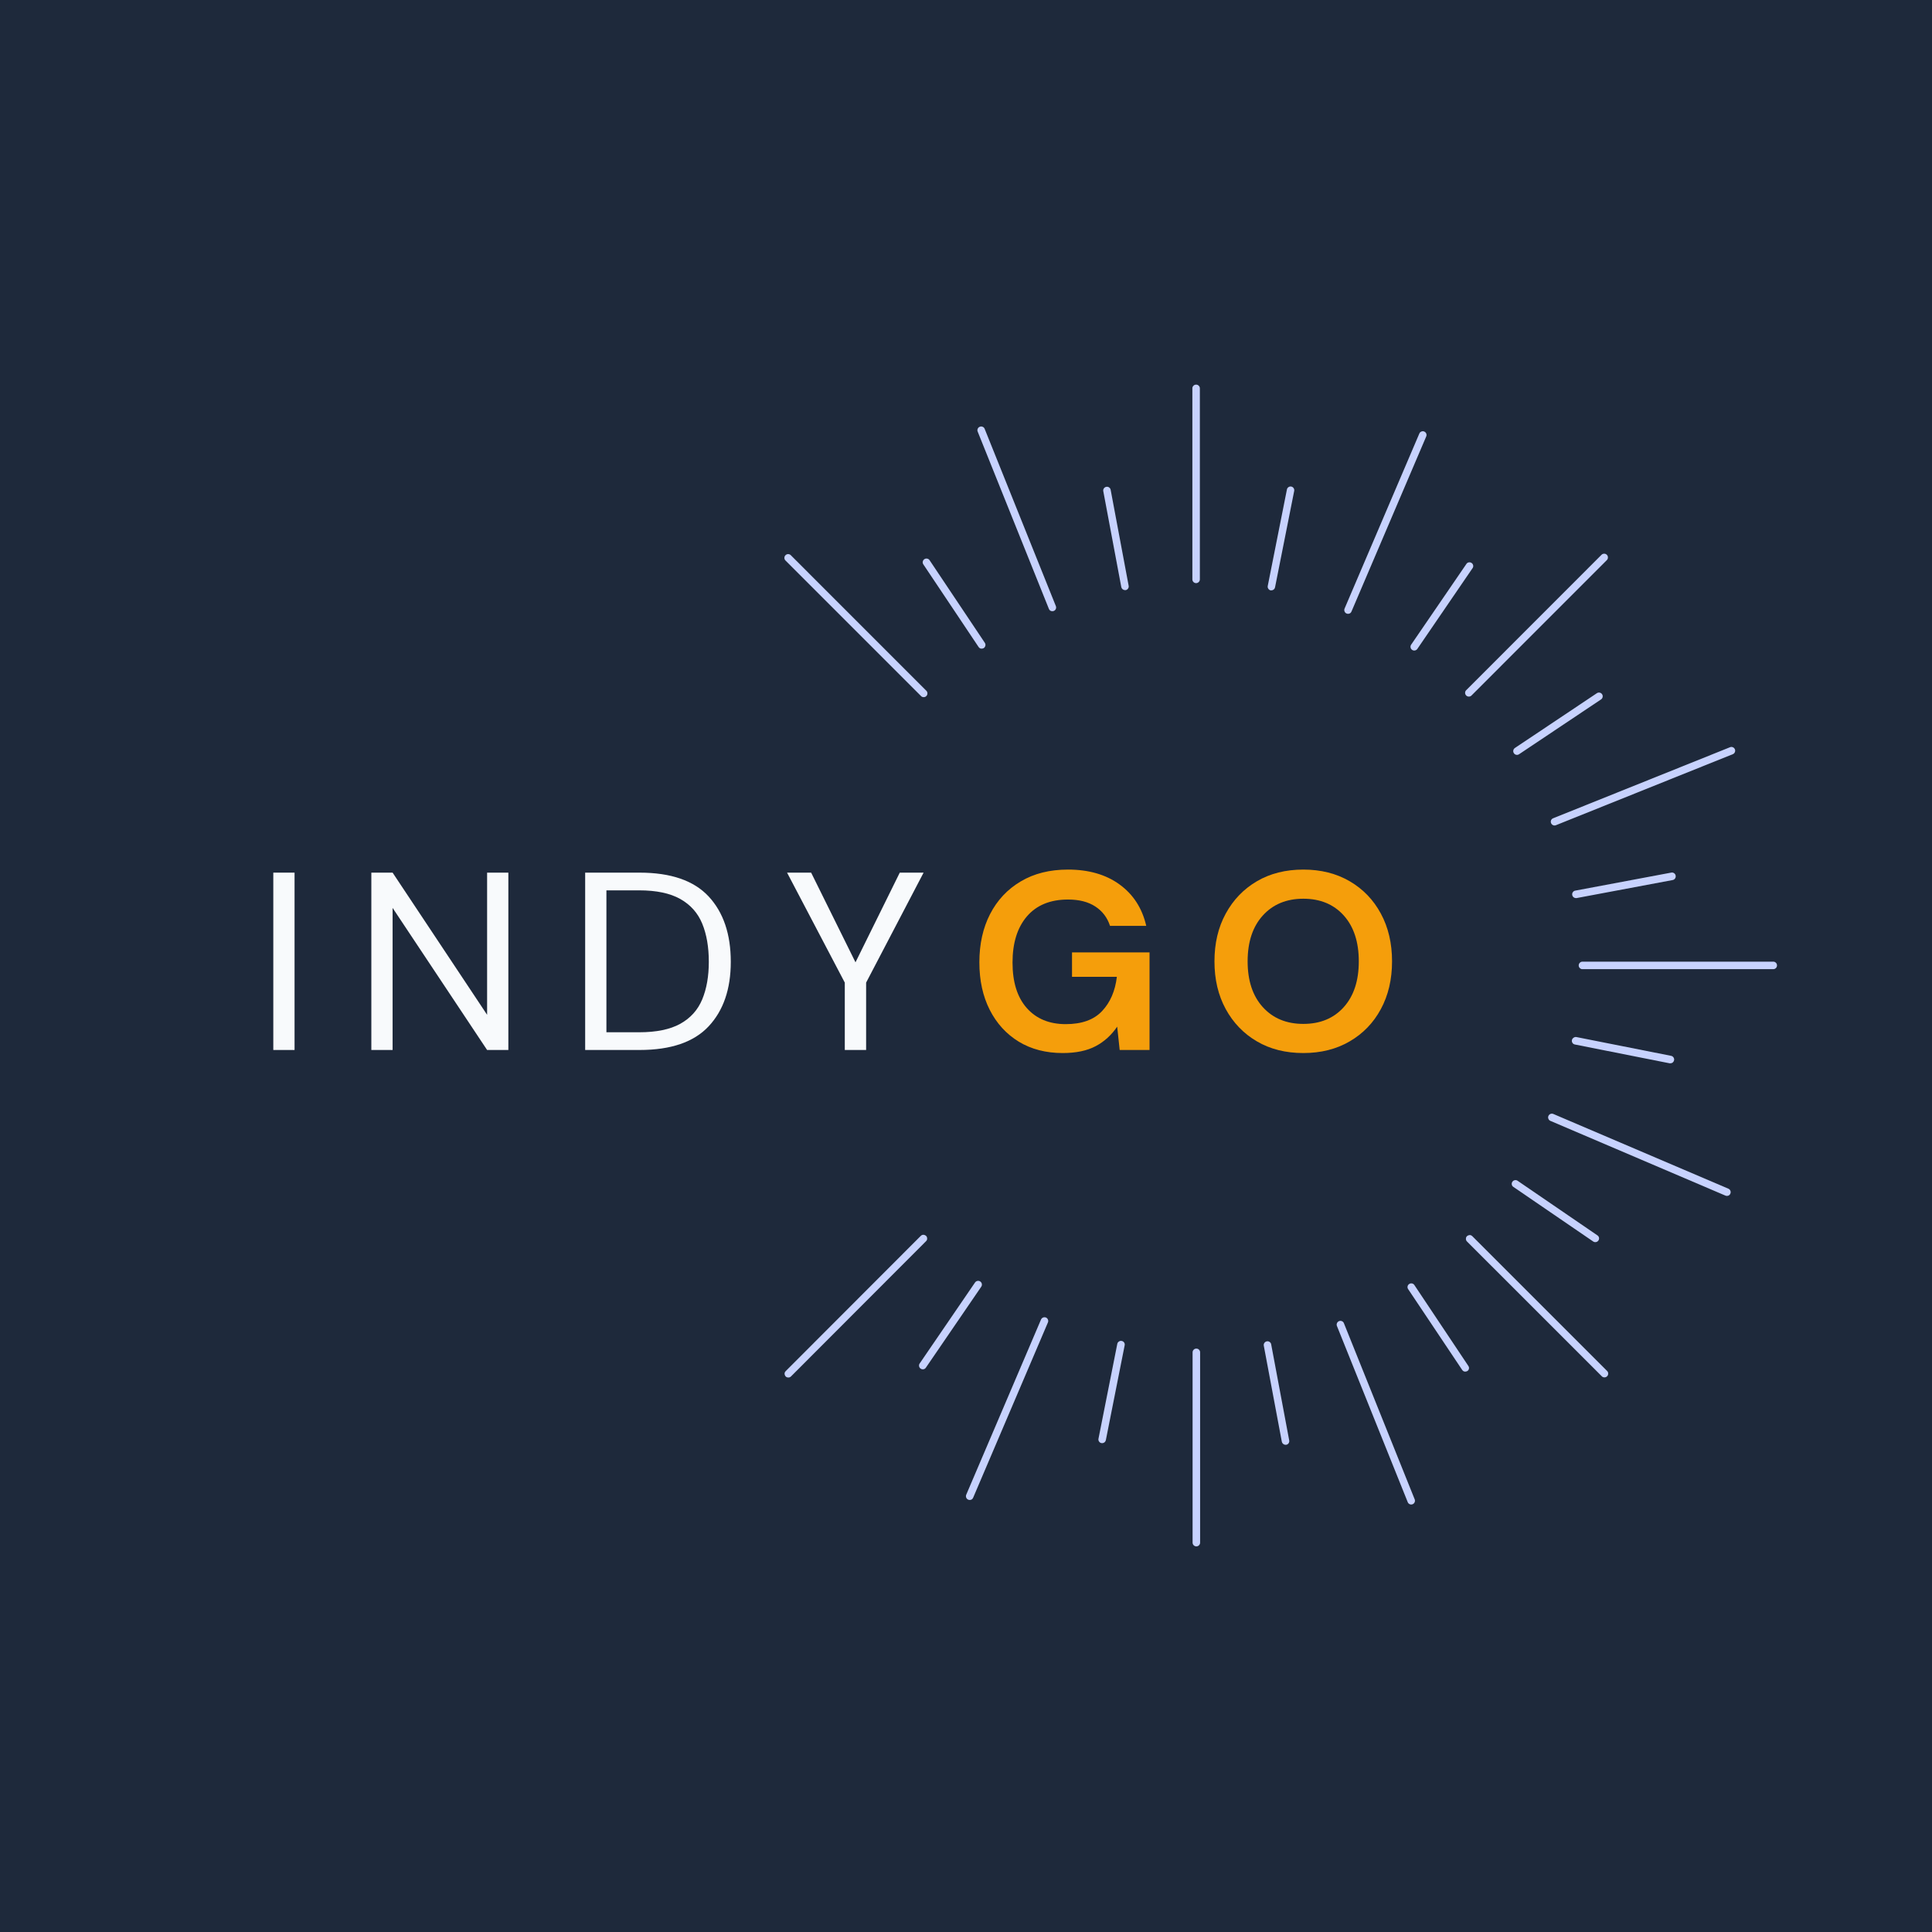
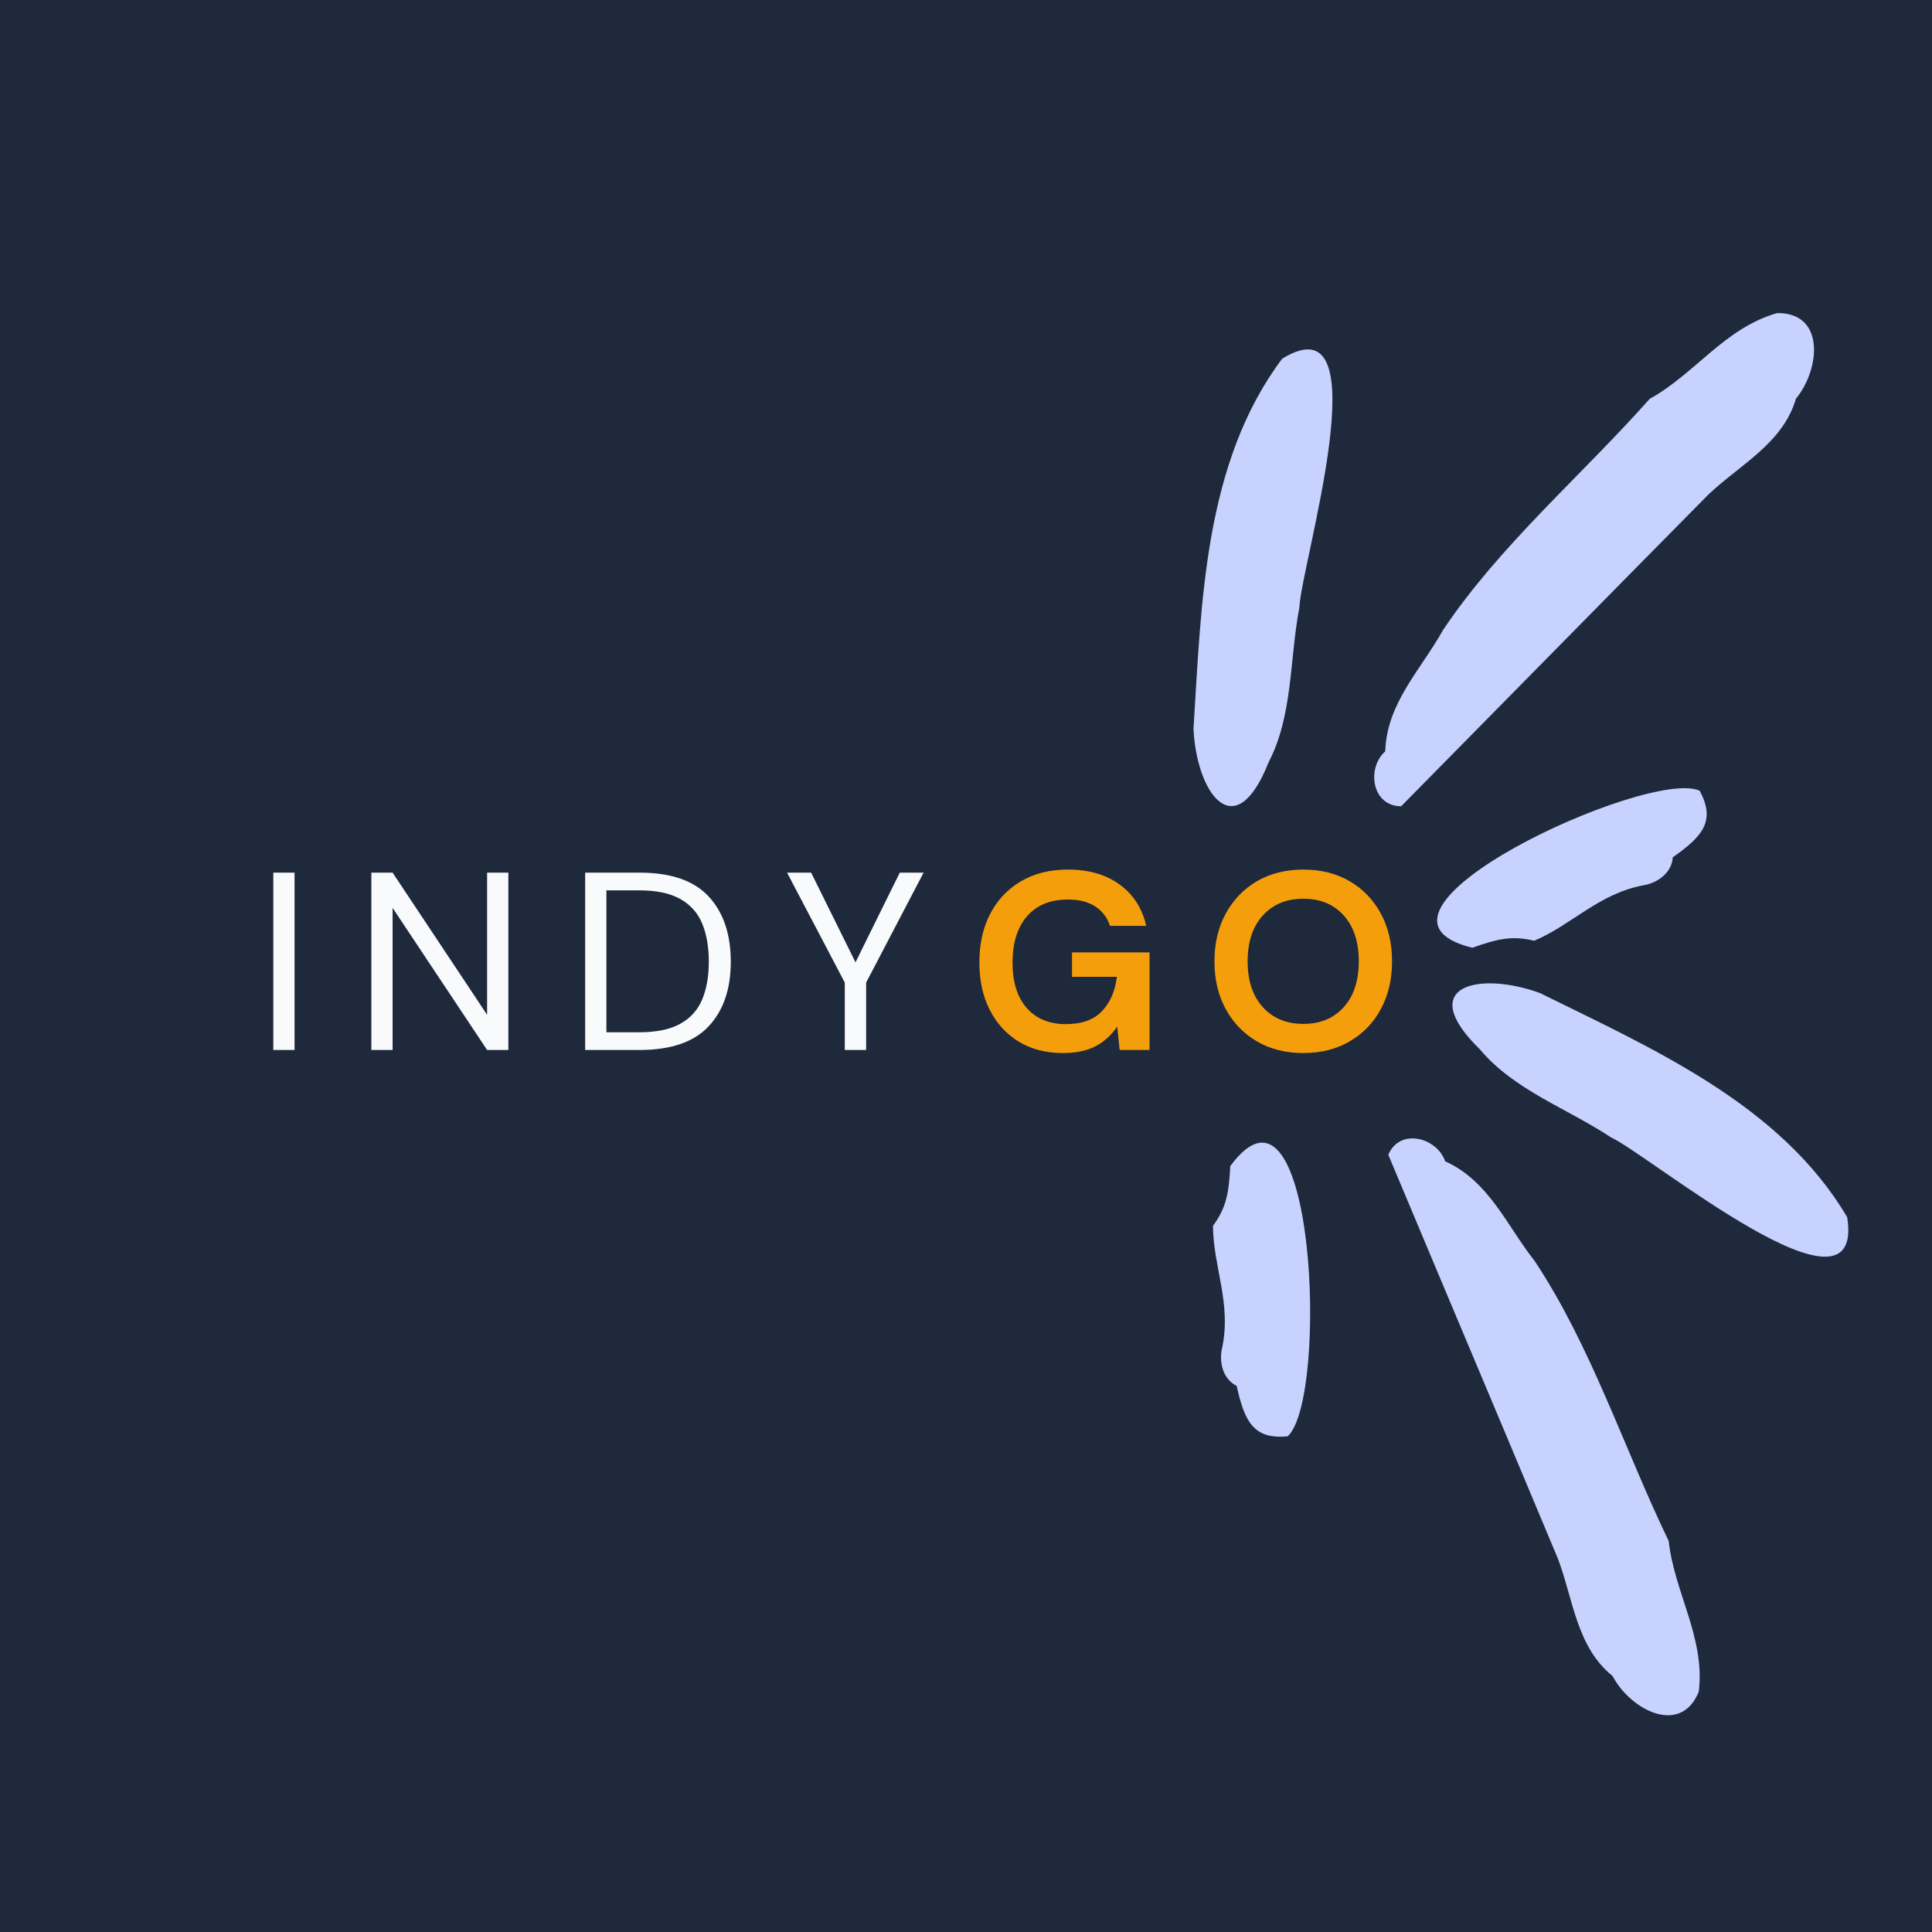
<svg xmlns="http://www.w3.org/2000/svg" width="500" zoomAndPan="magnify" viewBox="0 0 375 375" height="500" preserveAspectRatio="xMidYMid meet" version="1.0">
  <defs>
    <g />
-     <clipPath id="3ac878658d">
-       <path d="M 231 261 L 233 261 L 233 300.258 L 231 300.258 Z M 231 261 " clip-rule="nonzero" />
+     <clipPath id="c6bc5e9b05">
+       <path d="M 288.578 180.371 L 349 180.371 L 349 200.605 L 288.578 200.605 Z M 288.578 180.371 " clip-rule="nonzero" />
    </clipPath>
-     <clipPath id="e0bae20af6">
-       <path d="M 231 74.508 L 233 74.508 L 233 114 L 231 114 Z M 231 74.508 " clip-rule="nonzero" />
+     <clipPath id="93d40cb945">
+       <path d="M 266 60 L 353 60 L 353 157 L 266 157 Z M 266 60 " clip-rule="nonzero" />
    </clipPath>
-     <clipPath id="84aed8deab">
-       <path d="M 306 186 L 344.941 186 L 344.941 189 L 306 189 Z M 306 186 " clip-rule="nonzero" />
+     <clipPath id="a35132e297">
+       <path d="M 239.52 45.426 L 354.762 60.711 L 337.5 190.824 L 222.262 175.535 Z M 239.52 45.426 " clip-rule="nonzero" />
    </clipPath>
-     <clipPath id="ae5dbdb469">
-       <path d="M 152.191 239 L 180 239 L 180 268 L 152.191 268 Z M 152.191 239 " clip-rule="nonzero" />
+     <clipPath id="8251bbf2e5">
+       <path d="M 239.52 45.426 L 354.762 60.711 L 337.5 190.824 L 222.262 175.535 Z M 239.52 45.426 " clip-rule="nonzero" />
    </clipPath>
-     <clipPath id="6b394309da">
-       <path d="M 152.191 107 L 181 107 L 181 136 L 152.191 136 Z M 152.191 107 " clip-rule="nonzero" />
+     <clipPath id="d2058e13e2">
+       <path d="M 231 67 L 259 67 L 259 157 L 231 157 Z M 231 67 " clip-rule="nonzero" />
+     </clipPath>
+     <clipPath id="a28484fbbd">
+       <path d="M 239.52 45.426 L 354.762 60.711 L 337.5 190.824 L 222.262 175.535 Z M 239.52 45.426 " clip-rule="nonzero" />
+     </clipPath>
+     <clipPath id="7441603824">
+       <path d="M 239.52 45.426 L 354.762 60.711 L 337.5 190.824 L 222.262 175.535 Z M 239.52 45.426 " clip-rule="nonzero" />
+     </clipPath>
+     <clipPath id="09b2470658">
+       <path d="M 278 152 L 332 152 L 332 184 L 278 184 Z M 278 152 " clip-rule="nonzero" />
+     </clipPath>
+     <clipPath id="23c2dc4e7a">
+       <path d="M 239.52 45.426 L 354.762 60.711 L 337.5 190.824 L 222.262 175.535 Z M 239.52 45.426 " clip-rule="nonzero" />
+     </clipPath>
+     <clipPath id="549c3fc9ae">
+       <path d="M 239.52 45.426 L 354.762 60.711 L 337.5 190.824 L 222.262 175.535 Z M 239.52 45.426 " clip-rule="nonzero" />
+     </clipPath>
+     <clipPath id="6cd4b51440">
+       <path d="M 269 220 L 330 220 L 330 333 L 269 333 Z M 269 220 " clip-rule="nonzero" />
+     </clipPath>
+     <clipPath id="2f5fa81f39">
+       <path d="M 384.469 236.945 L 326.008 337.426 L 212.562 271.422 L 271.023 170.941 Z M 384.469 236.945 " clip-rule="nonzero" />
+     </clipPath>
+     <clipPath id="5179ff53e0">
+       <path d="M 384.469 236.945 L 326.008 337.426 L 212.562 271.422 L 271.023 170.941 Z M 384.469 236.945 " clip-rule="nonzero" />
+     </clipPath>
+     <clipPath id="985cb8bfdc">
+       <path d="M 281 190 L 359 190 L 359 244 L 281 244 Z M 281 190 " clip-rule="nonzero" />
+     </clipPath>
+     <clipPath id="1c48f22f2e">
+       <path d="M 384.469 236.945 L 326.008 337.426 L 212.562 271.422 L 271.023 170.941 Z M 384.469 236.945 " clip-rule="nonzero" />
+     </clipPath>
+     <clipPath id="4a71a4242c">
+       <path d="M 384.469 236.945 L 326.008 337.426 L 212.562 271.422 L 271.023 170.941 Z M 384.469 236.945 " clip-rule="nonzero" />
+     </clipPath>
+     <clipPath id="82a683c3ae">
+       <path d="M 235 221 L 255 221 L 255 279 L 235 279 Z M 235 221 " clip-rule="nonzero" />
+     </clipPath>
+     <clipPath id="14a297783b">
+       <path d="M 384.469 236.945 L 326.008 337.426 L 212.562 271.422 L 271.023 170.941 Z M 384.469 236.945 " clip-rule="nonzero" />
+     </clipPath>
+     <clipPath id="ce5e2c5e17">
+       <path d="M 384.469 236.945 L 326.008 337.426 L 212.562 271.422 L 271.023 170.941 Z M 384.469 236.945 " clip-rule="nonzero" />
    </clipPath>
  </defs>
  <rect x="-37.5" width="450" fill="#ffffff" y="-37.5" height="450" fill-opacity="1" />
  <rect x="-37.5" width="450" fill="#ffffff" y="-37.5" height="450" fill-opacity="1" />
  <rect x="-37.5" width="450" fill="#1e293b" y="-37.5" height="450" fill-opacity="1" />
  <g fill="#f8fafc" fill-opacity="1">
    <g transform="translate(49.40662, 203.8005)">
      <g>
        <path d="M 3.641 0 L 3.641 -34.422 L 7.766 -34.422 L 7.766 0 Z M 3.641 0 " />
      </g>
    </g>
  </g>
  <g fill="#f8fafc" fill-opacity="1">
    <g transform="translate(68.43711, 203.8005)">
      <g>
        <path d="M 3.641 0 L 3.641 -34.422 L 7.766 -34.422 L 26.109 -6.828 L 26.109 -34.422 L 30.234 -34.422 L 30.234 0 L 26.109 0 L 7.766 -27.578 L 7.766 0 Z M 3.641 0 " />
      </g>
    </g>
  </g>
  <g fill="#f8fafc" fill-opacity="1">
    <g transform="translate(109.9391, 203.8005)">
      <g>
        <path d="M 3.641 0 L 3.641 -34.422 L 14.203 -34.422 C 20.273 -34.422 24.742 -32.879 27.609 -29.797 C 30.473 -26.711 31.906 -22.484 31.906 -17.109 C 31.906 -11.828 30.473 -7.656 27.609 -4.594 C 24.742 -1.531 20.273 0 14.203 0 Z M 7.766 -3.438 L 14.109 -3.438 C 17.453 -3.438 20.113 -3.984 22.094 -5.078 C 24.082 -6.18 25.504 -7.758 26.359 -9.812 C 27.211 -11.863 27.641 -14.297 27.641 -17.109 C 27.641 -19.992 27.211 -22.469 26.359 -24.531 C 25.504 -26.602 24.082 -28.195 22.094 -29.312 C 20.113 -30.426 17.453 -30.984 14.109 -30.984 L 7.766 -30.984 Z M 7.766 -3.438 " />
      </g>
    </g>
  </g>
  <g fill="#f8fafc" fill-opacity="1">
    <g transform="translate(151.7854, 203.8005)">
      <g>
        <path d="M 12.188 0 L 12.188 -13.078 L 0.984 -34.422 L 5.656 -34.422 L 14.266 -17.016 L 22.859 -34.422 L 27.484 -34.422 L 16.328 -13.078 L 16.328 0 Z M 12.188 0 " />
      </g>
    </g>
  </g>
  <g fill="#f59e0b" fill-opacity="1">
    <g transform="translate(187.8754, 203.8005)">
      <g>
        <path d="M 18.391 0.594 C 15.141 0.594 12.301 -0.141 9.875 -1.609 C 7.457 -3.086 5.578 -5.145 4.234 -7.781 C 2.891 -10.426 2.219 -13.504 2.219 -17.016 C 2.219 -20.555 2.91 -23.676 4.297 -26.375 C 5.691 -29.082 7.676 -31.195 10.25 -32.719 C 12.82 -34.25 15.879 -35.016 19.422 -35.016 C 23.453 -35.016 26.797 -34.047 29.453 -32.109 C 32.109 -30.172 33.828 -27.5 34.609 -24.094 L 27.578 -24.094 C 27.055 -25.695 26.109 -26.945 24.734 -27.844 C 23.359 -28.75 21.586 -29.203 19.422 -29.203 C 15.984 -29.203 13.328 -28.113 11.453 -25.938 C 9.586 -23.758 8.656 -20.77 8.656 -16.969 C 8.656 -13.164 9.578 -10.223 11.422 -8.141 C 13.273 -6.055 15.797 -5.016 18.984 -5.016 C 22.098 -5.016 24.445 -5.859 26.031 -7.547 C 27.625 -9.234 28.582 -11.453 28.906 -14.203 L 20.203 -14.203 L 20.203 -18.938 L 35.25 -18.938 L 35.25 0 L 29.453 0 L 28.969 -4.531 C 27.852 -2.883 26.457 -1.617 24.781 -0.734 C 23.113 0.148 20.984 0.594 18.391 0.594 Z M 18.391 0.594 " />
      </g>
    </g>
  </g>
  <g fill="#f59e0b" fill-opacity="1">
    <g transform="translate(233.5078, 203.8005)">
      <g>
        <path d="M 19.469 0.594 C 16.031 0.594 13.023 -0.16 10.453 -1.672 C 7.879 -3.18 5.863 -5.27 4.406 -7.938 C 2.945 -10.613 2.219 -13.703 2.219 -17.203 C 2.219 -20.711 2.945 -23.801 4.406 -26.469 C 5.863 -29.145 7.879 -31.238 10.453 -32.75 C 13.023 -34.258 16.031 -35.016 19.469 -35.016 C 22.883 -35.016 25.883 -34.258 28.469 -32.75 C 31.062 -31.238 33.078 -29.145 34.516 -26.469 C 35.961 -23.801 36.688 -20.711 36.688 -17.203 C 36.688 -13.703 35.961 -10.613 34.516 -7.938 C 33.078 -5.27 31.062 -3.18 28.469 -1.672 C 25.883 -0.16 22.883 0.594 19.469 0.594 Z M 19.469 -5.062 C 22.75 -5.062 25.363 -6.145 27.312 -8.312 C 29.258 -10.477 30.234 -13.441 30.234 -17.203 C 30.234 -20.973 29.258 -23.941 27.312 -26.109 C 25.363 -28.273 22.75 -29.359 19.469 -29.359 C 16.195 -29.359 13.578 -28.273 11.609 -26.109 C 9.641 -23.941 8.656 -20.973 8.656 -17.203 C 8.656 -13.441 9.641 -10.477 11.609 -8.312 C 13.578 -6.145 16.195 -5.062 19.469 -5.062 Z M 19.469 -5.062 " />
      </g>
    </g>
  </g>
-   <g clip-path="url(#3ac878658d)">
-     <path fill="#c7d2fe" d="M 232.211 261.762 C 232.008 261.762 231.836 261.832 231.695 261.973 C 231.551 262.117 231.48 262.289 231.48 262.488 L 231.48 299.422 C 231.484 299.625 231.555 299.793 231.695 299.938 C 231.84 300.078 232.012 300.152 232.211 300.152 C 232.414 300.152 232.582 300.078 232.727 299.938 C 232.867 299.793 232.941 299.625 232.941 299.422 L 232.941 262.488 C 232.941 262.289 232.871 262.117 232.727 261.973 C 232.586 261.832 232.414 261.762 232.211 261.762 Z M 232.211 261.762 " fill-opacity="1" fill-rule="nonzero" />
+   <g clip-path="url(#c6bc5e9b05)">
+     <path fill="#1e293b" d="M 288.578 180.371 L 348.344 180.371 L 348.344 201.465 L 288.578 201.465 Z M 288.578 180.371 " fill-opacity="1" fill-rule="nonzero" />
  </g>
-   <g clip-path="url(#e0bae20af6)">
-     <path fill="#c7d2fe" d="M 232.16 113.184 C 232.363 113.18 232.535 113.109 232.676 112.969 C 232.82 112.824 232.891 112.652 232.891 112.453 L 232.891 75.445 C 232.906 75.23 232.844 75.047 232.699 74.891 C 232.555 74.734 232.375 74.656 232.164 74.656 C 231.949 74.656 231.773 74.734 231.629 74.891 C 231.484 75.047 231.418 75.23 231.438 75.445 L 231.438 112.453 C 231.438 112.652 231.508 112.824 231.648 112.969 C 231.789 113.109 231.961 113.18 232.16 113.184 Z M 232.16 113.184 " fill-opacity="1" fill-rule="nonzero" />
+   <g clip-path="url(#93d40cb945)">
+     <g clip-path="url(#a35132e297)">
+       <g clip-path="url(#8251bbf2e5)">
+         <path fill="#c7d2fe" d="M 271.961 156.496 C 266.309 156.504 265.172 149.168 268.879 145.824 C 269.168 136.441 275.793 130.012 280.074 122.316 C 291.094 105.852 306.977 92.305 320.215 77.41 C 329.016 72.551 334.773 63.652 344.945 60.77 C 354.352 60.66 353.277 71.734 348.59 77.383 C 346.094 85.996 337.781 90.164 331.688 95.902 C 311.789 116.023 291.863 136.336 271.961 156.496 Z M 271.961 156.496 " fill-opacity="1" fill-rule="nonzero" />
+       </g>
+     </g>
  </g>
-   <g clip-path="url(#84aed8deab)">
-     <path fill="#c7d2fe" d="M 344.18 186.66 L 307.211 186.66 C 307 186.645 306.816 186.707 306.66 186.852 C 306.504 186.996 306.426 187.176 306.426 187.387 C 306.426 187.602 306.504 187.777 306.66 187.922 C 306.816 188.066 307 188.133 307.211 188.113 L 344.184 188.113 C 344.387 188.113 344.559 188.043 344.703 187.902 C 344.844 187.758 344.914 187.586 344.914 187.387 C 344.914 187.184 344.844 187.012 344.703 186.871 C 344.559 186.727 344.387 186.656 344.184 186.656 Z M 344.18 186.66 " fill-opacity="1" fill-rule="nonzero" />
+   <g clip-path="url(#d2058e13e2)">
+     <g clip-path="url(#a28484fbbd)">
+       <g clip-path="url(#7441603824)">
+         <path fill="#c7d2fe" d="M 248.863 69.625 C 268.496 57.535 252.488 109.793 252.211 117.898 C 250.281 127.945 250.988 138.82 246.23 147.973 C 239.66 164.508 232.234 153.898 231.656 141.445 C 233.211 117.137 233.633 89.961 248.863 69.625 Z M 248.863 69.625 " fill-opacity="1" fill-rule="nonzero" />
+       </g>
+     </g>
  </g>
-   <g clip-path="url(#ae5dbdb469)">
-     <path fill="#c7d2fe" d="M 179.961 240.402 C 179.961 240.078 179.809 239.855 179.512 239.734 C 179.215 239.609 178.949 239.66 178.719 239.887 L 152.504 266.133 C 152.277 266.363 152.223 266.625 152.348 266.926 C 152.469 267.223 152.695 267.375 153.016 267.375 C 153.219 267.375 153.387 267.305 153.531 267.164 L 179.75 240.91 C 179.895 240.77 179.965 240.602 179.961 240.402 Z M 179.961 240.402 " fill-opacity="1" fill-rule="nonzero" />
+   <g clip-path="url(#09b2470658)">
+     <g clip-path="url(#23c2dc4e7a)">
+       <g clip-path="url(#549c3fc9ae)">
+         <path fill="#c7d2fe" d="M 329.898 153.48 C 333.164 159.465 330.258 162.473 324.684 166.402 C 324.527 169.379 321.715 171.398 318.988 171.836 C 310.258 173.473 305.121 179.5 297.785 182.602 C 293.508 181.555 290.672 182.215 285.785 183.961 C 258.73 177.34 320.039 148.938 329.898 153.48 Z M 329.898 153.48 " fill-opacity="1" fill-rule="nonzero" />
+       </g>
+     </g>
  </g>
-   <path fill="#c7d2fe" d="M 284.59 134.996 C 284.73 135.137 284.902 135.207 285.105 135.207 C 285.305 135.207 285.477 135.137 285.617 134.996 L 311.871 108.73 C 312.02 108.59 312.098 108.418 312.098 108.211 C 312.102 108.008 312.031 107.832 311.887 107.684 C 311.738 107.539 311.562 107.469 311.359 107.473 C 311.152 107.477 310.98 107.551 310.84 107.699 L 284.59 133.965 C 284.449 134.105 284.375 134.277 284.375 134.48 C 284.375 134.68 284.449 134.852 284.59 134.996 Z M 284.59 134.996 " fill-opacity="1" fill-rule="nonzero" />
-   <g clip-path="url(#6b394309da)">
-     <path fill="#c7d2fe" d="M 178.734 135.066 C 178.871 135.227 179.047 135.312 179.258 135.316 C 179.473 135.324 179.652 135.254 179.801 135.105 C 179.949 134.953 180.02 134.773 180.012 134.562 C 180.004 134.348 179.922 134.176 179.762 134.035 L 153.48 107.75 C 153.336 107.617 153.168 107.551 152.969 107.551 C 152.773 107.555 152.605 107.625 152.465 107.766 C 152.324 107.906 152.254 108.074 152.25 108.27 C 152.246 108.469 152.312 108.637 152.449 108.781 Z M 178.734 135.066 " fill-opacity="1" fill-rule="nonzero" />
+   <g clip-path="url(#6cd4b51440)">
+     <g clip-path="url(#2f5fa81f39)">
+       <g clip-path="url(#5179ff53e0)">
+         <path fill="#c7d2fe" d="M 269.469 224.141 C 271.637 218.922 278.848 220.695 280.504 225.402 C 289.055 229.281 292.438 237.867 297.895 244.785 C 308.852 261.293 315.238 281.164 323.891 299.113 C 324.992 309.109 330.988 317.848 329.734 328.344 C 326.219 337.066 316.406 331.816 313 325.316 C 306.008 319.695 305.363 310.422 302.41 302.586 C 291.496 276.48 280.414 250.27 269.469 224.141 Z M 269.469 224.141 " fill-opacity="1" fill-rule="nonzero" />
+       </g>
+     </g>
  </g>
-   <path fill="#c7d2fe" d="M 285.773 239.941 C 285.543 239.715 285.281 239.664 284.98 239.789 C 284.68 239.91 284.531 240.137 284.531 240.461 C 284.531 240.66 284.602 240.832 284.742 240.973 L 310.871 267.098 C 311.008 267.258 311.184 267.34 311.395 267.348 C 311.609 267.355 311.789 267.285 311.938 267.133 C 312.086 266.984 312.156 266.801 312.148 266.59 C 312.141 266.379 312.059 266.203 311.898 266.066 Z M 285.773 239.941 " fill-opacity="1" fill-rule="nonzero" />
-   <path fill="#c7d2fe" d="M 301.062 159.207 C 301.016 159.32 301 159.438 301.008 159.559 C 301.02 159.684 301.059 159.793 301.129 159.895 C 301.195 160 301.281 160.078 301.391 160.137 C 301.496 160.195 301.613 160.227 301.734 160.227 C 301.828 160.227 301.918 160.207 302.004 160.172 L 336.383 146.367 C 336.555 146.285 336.676 146.152 336.742 145.973 C 336.812 145.797 336.812 145.617 336.742 145.441 C 336.668 145.266 336.547 145.133 336.375 145.051 C 336.203 144.973 336.023 144.957 335.844 145.016 L 301.465 158.824 C 301.277 158.898 301.145 159.027 301.062 159.207 Z M 301.062 159.207 " fill-opacity="1" fill-rule="nonzero" />
-   <path fill="#c7d2fe" d="M 191.121 83.238 C 191.047 83.051 190.918 82.918 190.73 82.84 C 190.547 82.762 190.359 82.758 190.176 82.836 C 189.988 82.906 189.852 83.035 189.773 83.223 C 189.695 83.406 189.691 83.594 189.77 83.781 L 203.59 118.184 C 203.715 118.484 203.938 118.633 204.266 118.633 C 204.359 118.633 204.449 118.613 204.539 118.582 C 204.727 118.508 204.859 118.375 204.938 118.191 C 205.012 118.004 205.012 117.82 204.938 117.633 Z M 191.121 83.238 " fill-opacity="1" fill-rule="nonzero" />
-   <path fill="#c7d2fe" d="M 260.836 256.797 C 260.754 256.621 260.625 256.5 260.445 256.43 C 260.266 256.355 260.082 256.359 259.906 256.43 C 259.727 256.504 259.594 256.629 259.516 256.805 C 259.434 256.98 259.426 257.16 259.484 257.34 L 273.258 291.613 C 273.34 291.785 273.473 291.902 273.648 291.973 C 273.828 292.043 274.008 292.039 274.184 291.969 C 274.359 291.898 274.492 291.777 274.57 291.605 C 274.652 291.43 274.664 291.254 274.609 291.07 Z M 260.836 256.797 " fill-opacity="1" fill-rule="nonzero" />
-   <path fill="#c7d2fe" d="M 335.473 230.723 L 301.5 216.219 C 301.316 216.141 301.129 216.141 300.941 216.215 C 300.758 216.293 300.625 216.422 300.547 216.605 C 300.465 216.793 300.465 216.977 300.547 217.16 C 300.617 217.348 300.746 217.484 300.934 217.562 L 334.906 232.066 C 335 232.102 335.094 232.121 335.195 232.125 C 335.52 232.121 335.742 231.973 335.867 231.672 C 335.941 231.488 335.941 231.305 335.867 231.121 C 335.789 230.934 335.66 230.801 335.473 230.723 Z M 335.473 230.723 " fill-opacity="1" fill-rule="nonzero" />
-   <path fill="#c7d2fe" d="M 261.363 119.082 C 261.457 119.121 261.555 119.141 261.652 119.141 C 261.977 119.141 262.199 118.988 262.324 118.691 L 276.828 84.719 C 276.906 84.531 276.91 84.348 276.836 84.16 C 276.758 83.973 276.629 83.84 276.445 83.762 C 276.258 83.684 276.074 83.684 275.887 83.762 C 275.699 83.836 275.566 83.969 275.492 84.152 L 260.98 118.125 C 260.902 118.309 260.902 118.496 260.977 118.68 C 261.051 118.867 261.18 119.004 261.363 119.082 Z M 261.363 119.082 " fill-opacity="1" fill-rule="nonzero" />
-   <path fill="#c7d2fe" d="M 203.023 255.734 C 202.836 255.656 202.648 255.656 202.465 255.73 C 202.277 255.805 202.145 255.934 202.062 256.117 L 187.543 290.129 C 187.469 290.316 187.469 290.504 187.543 290.688 C 187.621 290.875 187.75 291.008 187.938 291.086 C 188.027 291.125 188.121 291.145 188.219 291.145 C 188.543 291.141 188.766 290.992 188.891 290.695 L 203.406 256.676 C 203.477 256.492 203.477 256.309 203.402 256.125 C 203.328 255.945 203.203 255.812 203.023 255.734 Z M 203.023 255.734 " fill-opacity="1" fill-rule="nonzero" />
-   <path fill="#c7d2fe" d="M 217.723 260.277 C 217.531 260.238 217.348 260.273 217.184 260.387 C 217.016 260.492 216.91 260.641 216.867 260.836 L 213.215 279.25 C 213.172 279.449 213.211 279.629 213.324 279.797 C 213.469 280.012 213.668 280.117 213.926 280.117 C 214.102 280.117 214.254 280.062 214.391 279.953 C 214.523 279.844 214.609 279.703 214.645 279.531 L 218.297 261.121 C 218.336 260.922 218.301 260.742 218.188 260.574 C 218.074 260.414 217.918 260.316 217.723 260.277 Z M 217.723 260.277 " fill-opacity="1" fill-rule="nonzero" />
-   <path fill="#c7d2fe" d="M 250.645 94.441 C 250.445 94.402 250.266 94.438 250.098 94.551 C 249.93 94.664 249.828 94.816 249.789 95.012 L 246.07 113.73 C 246.031 113.93 246.066 114.109 246.18 114.277 C 246.289 114.441 246.438 114.547 246.629 114.586 C 246.68 114.594 246.727 114.594 246.773 114.586 C 246.949 114.586 247.102 114.531 247.234 114.422 C 247.367 114.312 247.453 114.172 247.484 114.004 L 251.203 95.285 C 251.238 95.09 251.199 94.914 251.094 94.75 C 250.984 94.586 250.836 94.484 250.645 94.441 Z M 250.645 94.441 " fill-opacity="1" fill-rule="nonzero" />
-   <path fill="#c7d2fe" d="M 305.422 201.43 C 305.258 201.539 305.152 201.688 305.109 201.879 C 305.07 202.074 305.105 202.258 305.215 202.426 C 305.324 202.59 305.473 202.691 305.668 202.734 L 324.082 206.387 C 324.129 206.395 324.18 206.395 324.227 206.387 C 324.398 206.387 324.555 206.332 324.688 206.219 C 324.82 206.109 324.902 205.969 324.938 205.797 C 324.977 205.602 324.941 205.418 324.828 205.254 C 324.723 205.09 324.57 204.984 324.379 204.941 L 305.969 201.289 C 305.766 201.258 305.586 201.305 305.422 201.43 Z M 305.422 201.43 " fill-opacity="1" fill-rule="nonzero" />
-   <path fill="#c7d2fe" d="M 310.961 134.746 C 310.848 134.582 310.695 134.477 310.496 134.438 C 310.301 134.398 310.117 134.438 309.949 134.551 L 294.039 145.184 C 293.875 145.297 293.773 145.453 293.734 145.648 C 293.695 145.848 293.73 146.027 293.844 146.195 C 293.953 146.363 294.109 146.469 294.305 146.508 C 294.504 146.547 294.684 146.508 294.852 146.395 L 310.762 135.758 C 310.93 135.645 311.031 135.492 311.07 135.293 C 311.109 135.098 311.074 134.914 310.961 134.746 Z M 310.961 134.746 " fill-opacity="1" fill-rule="nonzero" />
-   <path fill="#c7d2fe" d="M 189.941 125.578 C 190.121 125.844 190.371 125.949 190.688 125.887 C 191.004 125.824 191.195 125.633 191.262 125.316 C 191.301 125.117 191.266 124.934 191.152 124.766 L 180.414 108.711 C 180.297 108.555 180.145 108.457 179.953 108.426 C 179.758 108.391 179.582 108.43 179.422 108.535 C 179.258 108.645 179.156 108.793 179.113 108.984 C 179.07 109.176 179.102 109.355 179.203 109.52 Z M 189.941 125.578 " fill-opacity="1" fill-rule="nonzero" />
-   <path fill="#c7d2fe" d="M 274.531 249.43 C 274.422 249.262 274.266 249.156 274.07 249.117 C 273.871 249.078 273.691 249.113 273.523 249.227 C 273.355 249.332 273.254 249.484 273.211 249.676 C 273.172 249.871 273.207 250.055 273.32 250.219 L 283.816 265.914 C 283.992 266.168 284.234 266.27 284.543 266.215 C 284.848 266.164 285.043 265.984 285.121 265.684 C 285.16 265.488 285.125 265.305 285.012 265.137 Z M 274.531 249.43 " fill-opacity="1" fill-rule="nonzero" />
-   <path fill="#c7d2fe" d="M 325.242 169.949 C 325.207 169.754 325.102 169.598 324.938 169.484 C 324.773 169.371 324.59 169.332 324.391 169.371 L 305.75 172.871 C 305.562 172.906 305.418 172.996 305.305 173.148 C 305.191 173.297 305.145 173.465 305.16 173.652 C 305.176 173.836 305.254 173.992 305.391 174.121 C 305.531 174.246 305.691 174.312 305.879 174.316 L 306.016 174.316 L 324.664 170.816 C 324.863 170.777 325.02 170.672 325.133 170.504 C 325.246 170.336 325.281 170.148 325.242 169.949 Z M 325.242 169.949 " fill-opacity="1" fill-rule="nonzero" />
-   <path fill="#c7d2fe" d="M 215.57 95.035 C 215.523 94.848 215.422 94.703 215.258 94.598 C 215.098 94.492 214.918 94.457 214.73 94.492 C 214.539 94.527 214.387 94.625 214.273 94.781 C 214.16 94.938 214.113 95.109 214.141 95.301 L 217.641 113.945 C 217.672 114.113 217.758 114.258 217.891 114.367 C 218.027 114.48 218.18 114.535 218.355 114.539 C 218.398 114.543 218.445 114.543 218.492 114.539 C 218.688 114.504 218.844 114.402 218.957 114.234 C 219.07 114.07 219.109 113.891 219.07 113.691 Z M 215.57 95.035 " fill-opacity="1" fill-rule="nonzero" />
-   <path fill="#c7d2fe" d="M 246.742 260.973 C 246.715 260.766 246.617 260.602 246.445 260.48 C 246.277 260.359 246.09 260.316 245.883 260.355 C 245.68 260.395 245.52 260.5 245.406 260.676 C 245.293 260.852 245.262 261.039 245.309 261.242 L 248.801 279.836 C 248.836 280.008 248.918 280.148 249.055 280.258 C 249.188 280.371 249.344 280.43 249.52 280.43 C 249.562 280.434 249.609 280.434 249.652 280.43 C 249.852 280.395 250.008 280.293 250.121 280.129 C 250.234 279.961 250.273 279.781 250.234 279.582 Z M 246.742 260.973 " fill-opacity="1" fill-rule="nonzero" />
-   <path fill="#c7d2fe" d="M 293.551 229.379 C 293.438 229.547 293.398 229.727 293.438 229.926 C 293.477 230.117 293.578 230.27 293.742 230.375 L 309.238 240.973 C 309.406 241.086 309.586 241.125 309.785 241.086 C 309.98 241.047 310.137 240.945 310.25 240.781 C 310.363 240.617 310.402 240.434 310.367 240.234 C 310.324 240.043 310.223 239.895 310.059 239.785 L 294.582 229.199 C 294.414 229.078 294.23 229.035 294.027 229.07 C 293.824 229.105 293.664 229.211 293.551 229.379 Z M 293.551 229.379 " fill-opacity="1" fill-rule="nonzero" />
-   <path fill="#c7d2fe" d="M 274.094 126.141 C 274.262 126.254 274.441 126.289 274.641 126.254 C 274.836 126.215 274.992 126.117 275.109 125.949 L 285.863 110.219 C 285.953 110.055 285.977 109.883 285.934 109.703 C 285.891 109.52 285.789 109.379 285.637 109.273 C 285.484 109.168 285.316 109.125 285.133 109.148 C 284.945 109.172 284.793 109.254 284.672 109.395 L 273.906 125.125 C 273.789 125.293 273.75 125.477 273.789 125.672 C 273.824 125.871 273.926 126.027 274.094 126.141 Z M 274.094 126.141 " fill-opacity="1" fill-rule="nonzero" />
-   <path fill="#c7d2fe" d="M 190.57 249.188 C 190.531 249 190.43 248.848 190.27 248.738 C 190.102 248.625 189.922 248.59 189.723 248.625 C 189.527 248.664 189.371 248.762 189.254 248.93 L 178.508 264.648 C 178.395 264.812 178.355 264.996 178.395 265.191 C 178.434 265.391 178.535 265.543 178.703 265.656 C 178.824 265.742 178.961 265.785 179.113 265.785 C 179.367 265.785 179.566 265.68 179.711 265.465 L 190.457 249.754 C 190.578 249.582 190.613 249.395 190.57 249.188 Z M 190.57 249.188 " fill-opacity="1" fill-rule="nonzero" />
+   <g clip-path="url(#985cb8bfdc)">
+     <g clip-path="url(#1c48f22f2e)">
+       <g clip-path="url(#4a71a4242c)">
+         <path fill="#c7d2fe" d="M 358.539 236.258 C 362.145 259.027 320.07 224.145 312.691 220.766 C 304.164 215.117 293.855 211.586 287.238 203.672 C 274.504 191.246 287.152 188.473 298.871 192.734 C 320.711 203.523 345.629 214.371 358.539 236.258 Z M 358.539 236.258 " fill-opacity="1" fill-rule="nonzero" />
+       </g>
+     </g>
+   </g>
+   <g clip-path="url(#82a683c3ae)">
+     <g clip-path="url(#14a297783b)">
+       <g clip-path="url(#ce5e2c5e17)">
+         <path fill="#c7d2fe" d="M 249.953 278.777 C 243.176 279.488 241.516 275.648 240.035 268.992 C 237.348 267.703 236.566 264.324 237.211 261.645 C 239.062 252.953 235.477 245.895 235.438 237.93 C 238.051 234.383 238.527 231.516 238.797 226.332 C 255.324 203.906 257.941 271.422 249.953 278.777 Z M 249.953 278.777 " fill-opacity="1" fill-rule="nonzero" />
+       </g>
+     </g>
+   </g>
</svg>
